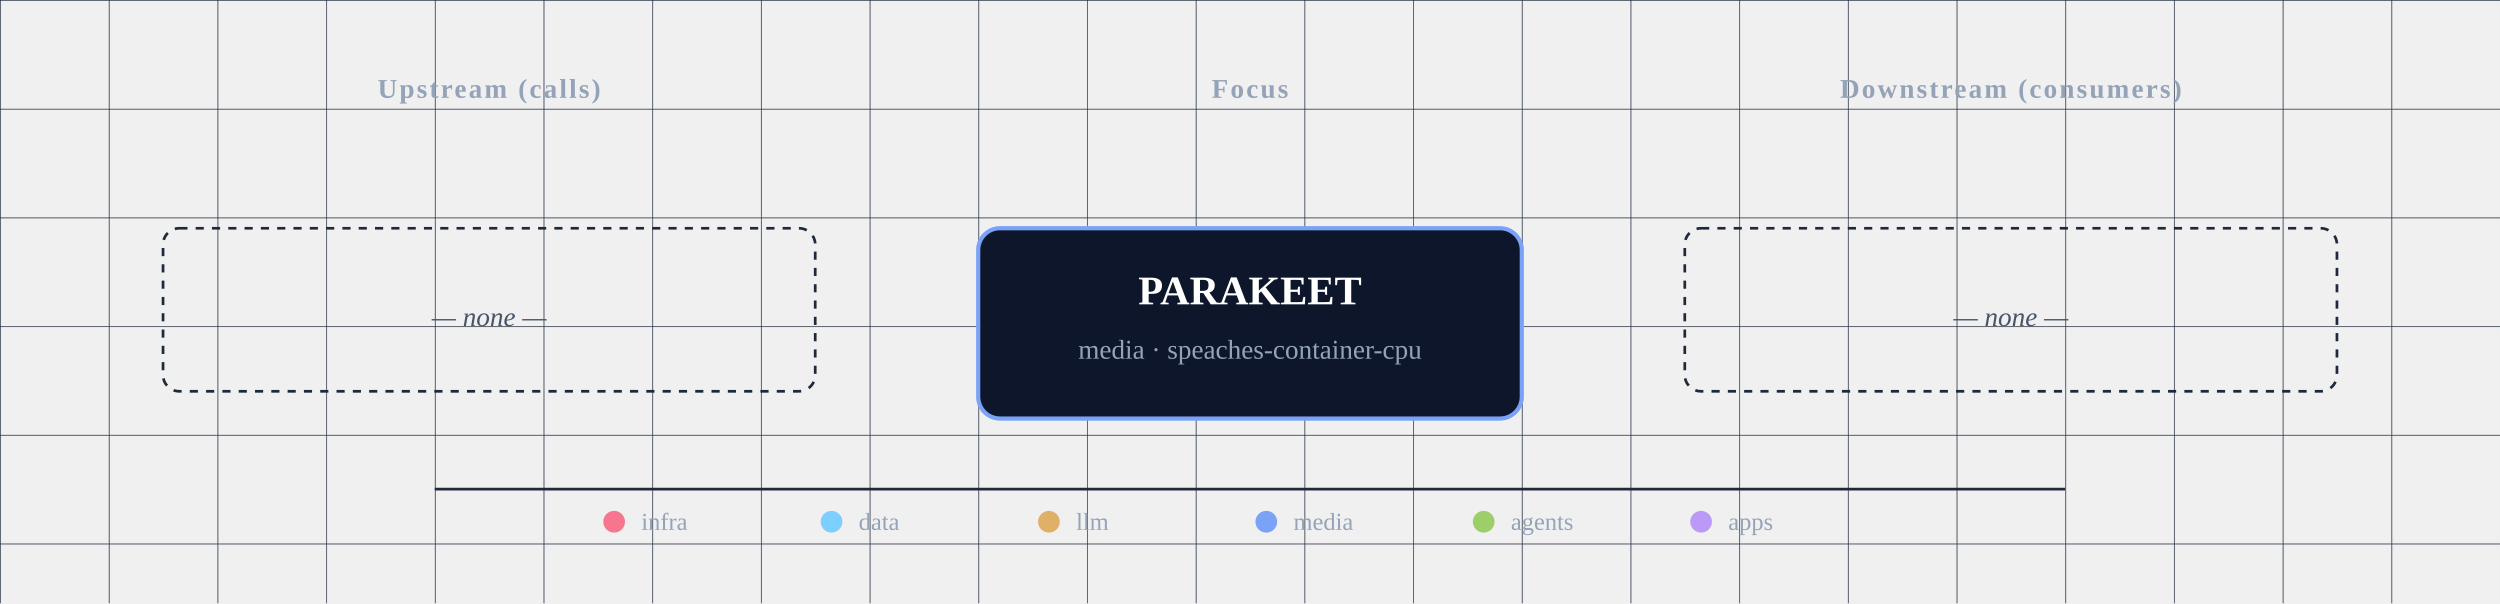
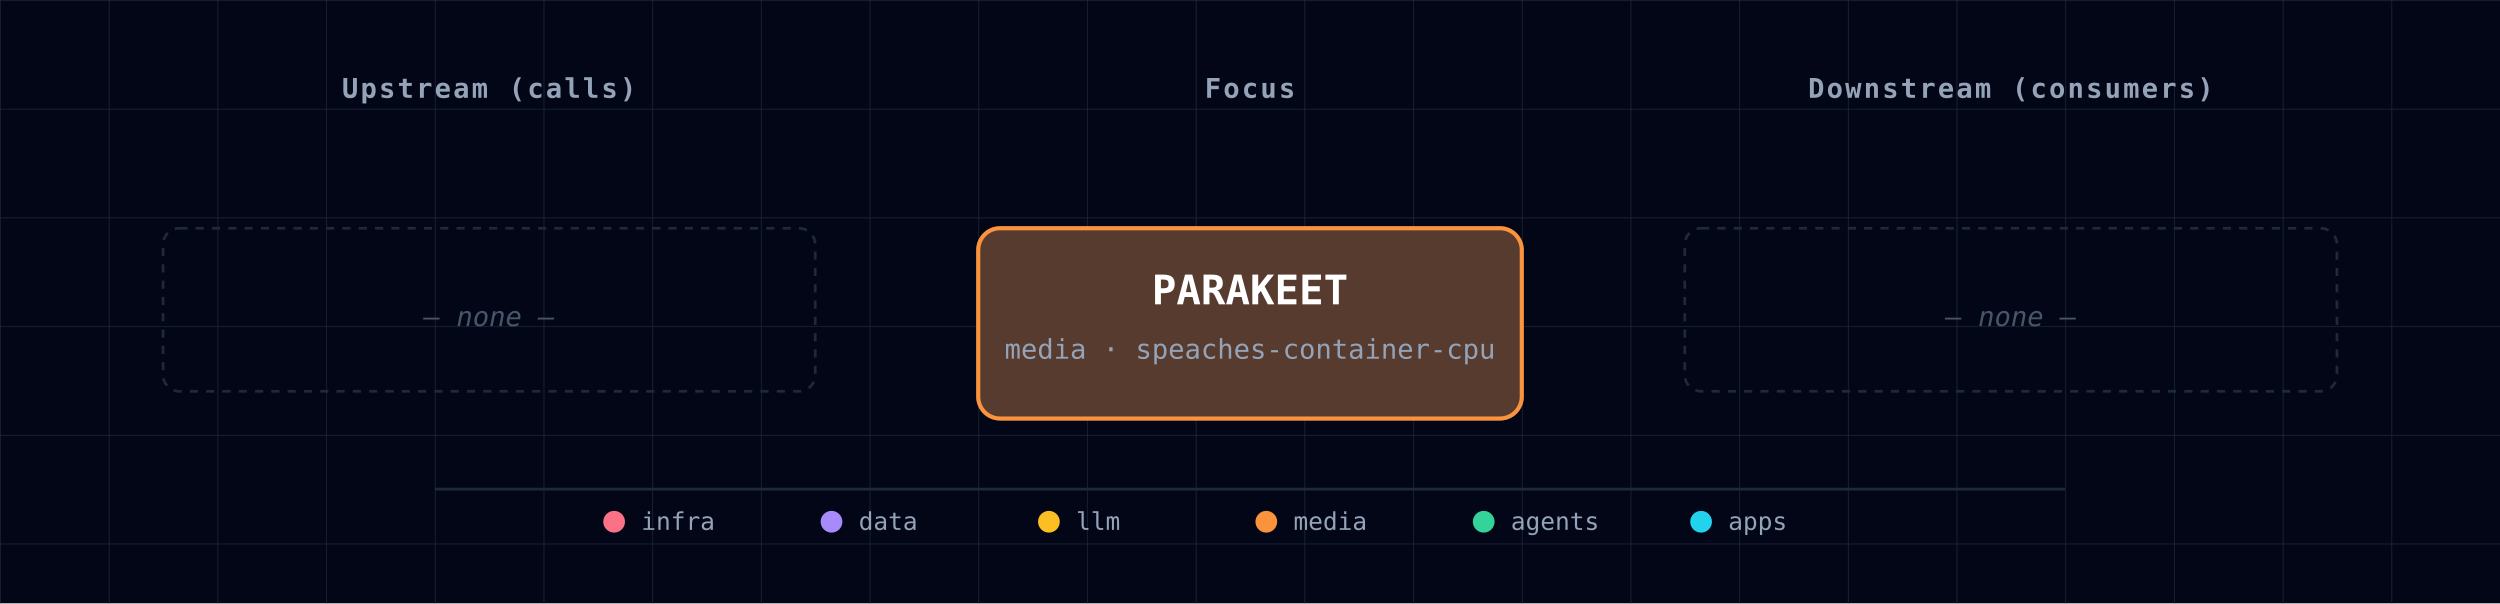
- <svg xmlns="http://www.w3.org/2000/svg" viewBox="0 0 920 222">
+ <svg xmlns="http://www.w3.org/2000/svg" viewBox="0 0 920 222" font-family="'JetBrains Mono', 'Fira Code', Menlo, Consolas, monospace">
  <defs>
    <pattern id="grid" width="40" height="40" patternUnits="userSpaceOnUse">
      <path d="M 40 0 L 0 0 0 40" fill="none" stroke="#1e293b" stroke-width="0.5" />
    </pattern>
    <marker id="arrowhead" markerWidth="9" markerHeight="6" refX="8" refY="3" orient="auto">
      <polygon points="0 0, 9 3, 0 6" fill="#64748b" />
    </marker>
    <filter id="focus-glow" x="-50%" y="-50%" width="200%" height="200%">
      <feGaussianBlur in="SourceAlpha" stdDeviation="6" />
-       <feFlood flood-color="#7aa2f7" flood-opacity="0.6" />
+       <feFlood flood-color="#fb923c" flood-opacity="0.6" />
      <feComposite in2="SourceAlpha" operator="in" />
      <feMerge>
        <feMergeNode />
        <feMergeNode in="SourceGraphic" />
      </feMerge>
    </filter>
  </defs>
+   <rect width="920" height="222" fill="#020617" />
  <rect width="920" height="222" fill="url(#grid)" />
  <text x="180" y="36" fill="#94a3b8" font-size="10" font-weight="600" text-anchor="middle" letter-spacing="0.08em">Upstream (calls)</text>
  <text x="460" y="36" fill="#94a3b8" font-size="10" font-weight="600" text-anchor="middle" letter-spacing="0.08em">Focus</text>
  <text x="740" y="36" fill="#94a3b8" font-size="10" font-weight="600" text-anchor="middle" letter-spacing="0.08em">Downstream (consumers)</text>
  <g>
    <rect x="60" y="84" width="240" height="60" rx="6" fill="none" stroke="#1e293b" stroke-width="1" stroke-dasharray="3,3" />
    <text x="180" y="120" fill="#475569" font-size="10" font-style="italic" text-anchor="middle">— none —</text>
  </g>
  <g>
    <rect x="620" y="84" width="240" height="60" rx="6" fill="none" stroke="#1e293b" stroke-width="1" stroke-dasharray="3,3" />
    <text x="740" y="120" fill="#475569" font-size="10" font-style="italic" text-anchor="middle">— none —</text>
  </g>
  <g class="focus" filter="url(#focus-glow)">
-     <rect x="360" y="84" width="200" height="70" rx="8" fill="#0f172a" stroke="#7aa2f7" stroke-width="1.5" />
+     <rect x="360" y="84" width="200" height="70" rx="8" fill="#0f172a" />
+     <rect x="360" y="84" width="200" height="70" rx="8" fill="rgba(251, 146, 60, 0.3)" stroke="#fb923c" stroke-width="1.5" />
    <text x="460" y="112" fill="white" font-size="15" font-weight="700" text-anchor="middle">PARAKEET</text>
    <text x="460" y="132" fill="#94a3b8" font-size="10" text-anchor="middle">media · speaches-container-cpu</text>
  </g>
  <g class="legend">
    <line x1="160" y1="180" x2="760" y2="180" stroke="#1e293b" stroke-width="1" />
-     <circle cx="226" cy="192" r="4" fill="#f7768e" />
+     <circle cx="226" cy="192" r="4" fill="#fb7185" />
    <text x="236" y="195" fill="#94a3b8" font-size="9" font-weight="400" text-anchor="start">infra</text>
-     <circle cx="306" cy="192" r="4" fill="#7dcfff" />
+     <circle cx="306" cy="192" r="4" fill="#a78bfa" />
    <text x="316" y="195" fill="#94a3b8" font-size="9" font-weight="400" text-anchor="start">data</text>
-     <circle cx="386" cy="192" r="4" fill="#e0af68" />
+     <circle cx="386" cy="192" r="4" fill="#fbbf24" />
    <text x="396" y="195" fill="#94a3b8" font-size="9" font-weight="400" text-anchor="start">llm</text>
-     <circle cx="466" cy="192" r="4" fill="#7aa2f7" />
+     <circle cx="466" cy="192" r="4" fill="#fb923c" />
    <text x="476" y="195" fill="#94a3b8" font-size="9" font-weight="400" text-anchor="start">media</text>
-     <circle cx="546" cy="192" r="4" fill="#9ece6a" />
+     <circle cx="546" cy="192" r="4" fill="#34d399" />
    <text x="556" y="195" fill="#94a3b8" font-size="9" font-weight="400" text-anchor="start">agents</text>
-     <circle cx="626" cy="192" r="4" fill="#bb9af7" />
+     <circle cx="626" cy="192" r="4" fill="#22d3ee" />
    <text x="636" y="195" fill="#94a3b8" font-size="9" font-weight="400" text-anchor="start">apps</text>
  </g>
</svg>
